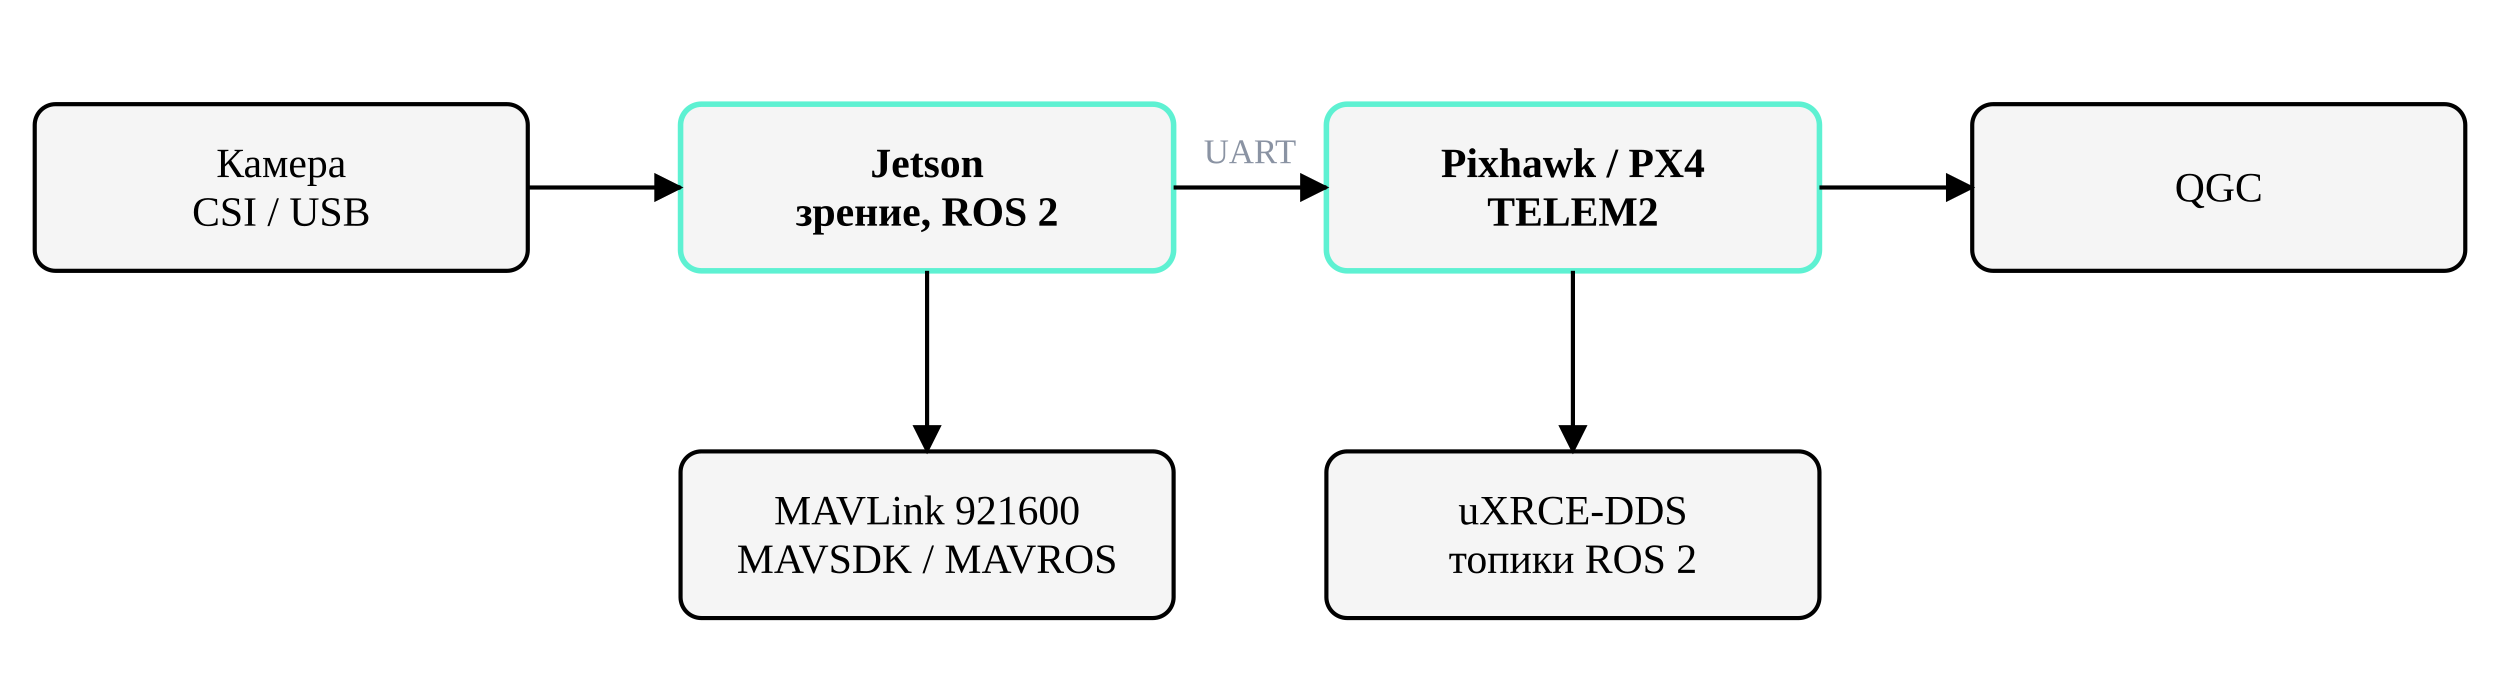
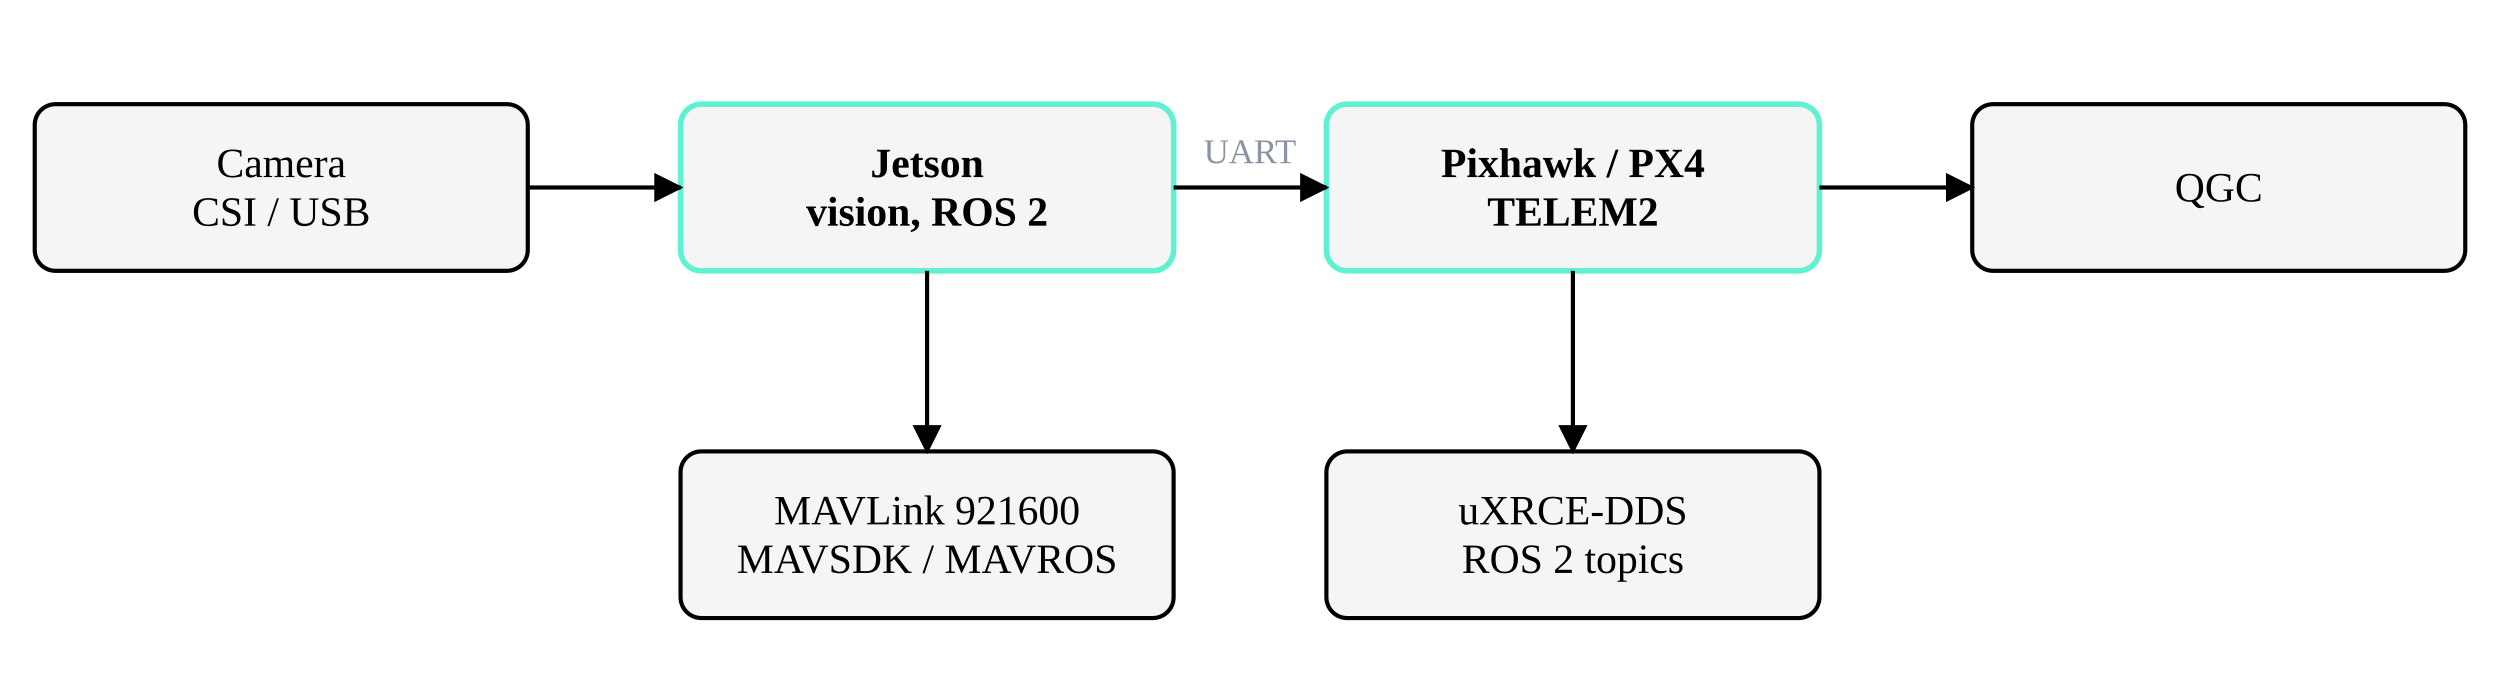
<svg xmlns="http://www.w3.org/2000/svg" viewBox="0 0 720 200" width="100%" role="img" aria-labelledby="t" style="max-width:720px;display:block;margin:0 auto">
  <style>text{font-family: var(--gc-font-mono, ui-monospace, Menlo, monospace); font-size: 12px;fill:currentColor} .m{fill:var(--gc-ink-muted, #8a93a3)} .a{fill:var(--gc-accent-hud, #5ef1d2)} .w{fill:var(--gc-signal-amber, #f0b24c)} .d{fill:var(--gc-signal-red, #e8636b)} .box{fill:var(--gc-surface-200, rgba(128,128,128,0.08));stroke:currentColor;stroke-width:1.2} .boxa{fill:var(--gc-surface-200, rgba(128,128,128,0.08));stroke:var(--gc-accent-hud, #5ef1d2);stroke-width:1.6} .ln{stroke:currentColor;stroke-width:1.2;fill:none} .lna{stroke:var(--gc-accent-hud, #5ef1d2);stroke-width:1.6;fill:none} .lnm{stroke:var(--gc-ink-muted, #8a93a3);stroke-width:1;fill:none;stroke-dasharray:4 3} .t{font-size:11px} .b{font-weight:600}</style>
  <defs>
    <marker id="ar" viewBox="0 0 10 10" refX="9" refY="5" markerWidth="7" markerHeight="7" orient="auto-start-reverse">
      <path d="M0 0L10 5L0 10z" fill="currentColor" />
    </marker>
    <marker id="ara" viewBox="0 0 10 10" refX="9" refY="5" markerWidth="7" markerHeight="7" orient="auto-start-reverse">
      <path d="M0 0L10 5L0 10z" fill="var(--gc-accent-hud, #5ef1d2)" />
    </marker>
  </defs>
  <rect class="box" x="10.0" y="30" width="142.0" height="48" rx="6" />
-   <text x="81.0" y="51.0" text-anchor="middle">Камера</text>
+   <text x="81.0" y="51.0" text-anchor="middle">Camera</text>
  <text x="81.0" y="65.0" text-anchor="middle">CSI / USB</text>
  <rect class="boxa" x="196.0" y="30" width="142.0" height="48" rx="6" />
  <text x="267.0" y="51.0" text-anchor="middle" class="b">Jetson</text>
-   <text x="267.0" y="65.0" text-anchor="middle" class="b">зрение, ROS 2</text>
+   <text x="267.0" y="65.0" text-anchor="middle" class="b">vision, ROS 2</text>
  <rect class="boxa" x="382.0" y="30" width="142.0" height="48" rx="6" />
  <text x="453.0" y="51.0" text-anchor="middle" class="b">Pixhawk / PX4</text>
  <text x="453.0" y="65.0" text-anchor="middle" class="b">TELEM2</text>
  <rect class="box" x="568.0" y="30" width="142.0" height="48" rx="6" />
  <text x="639.0" y="58.0" text-anchor="middle">QGC</text>
  <rect class="box" x="196.0" y="130" width="142.0" height="48" rx="6" />
  <text x="267.0" y="151.0" text-anchor="middle">MAVLink 921600</text>
  <text x="267.0" y="165.0" text-anchor="middle">MAVSDK / MAVROS</text>
  <rect class="box" x="382.0" y="130" width="142.0" height="48" rx="6" />
  <text x="453.0" y="151.0" text-anchor="middle">uXRCE-DDS</text>
-   <text x="453.0" y="165.0" text-anchor="middle">топики ROS 2</text>
+   <text x="453.0" y="165.0" text-anchor="middle">ROS 2 topics</text>
  <path class="ln" d="M152.0 54.0 L196.0 54.0" marker-end="url(#ar)" />
  <path class="ln" d="M338.0 54.0 L382.0 54.0" marker-end="url(#ar)" />
  <text x="360.0" y="47.0" text-anchor="middle" class="m t" style="font-size:10px">UART</text>
  <path class="ln" d="M524.0 54.0 L568.0 54.0" marker-end="url(#ar)" />
  <path class="ln" d="M267.0 78 L267.0 130" marker-end="url(#ar)" />
  <path class="ln" d="M453.0 78 L453.0 130" marker-end="url(#ar)" />
</svg>
